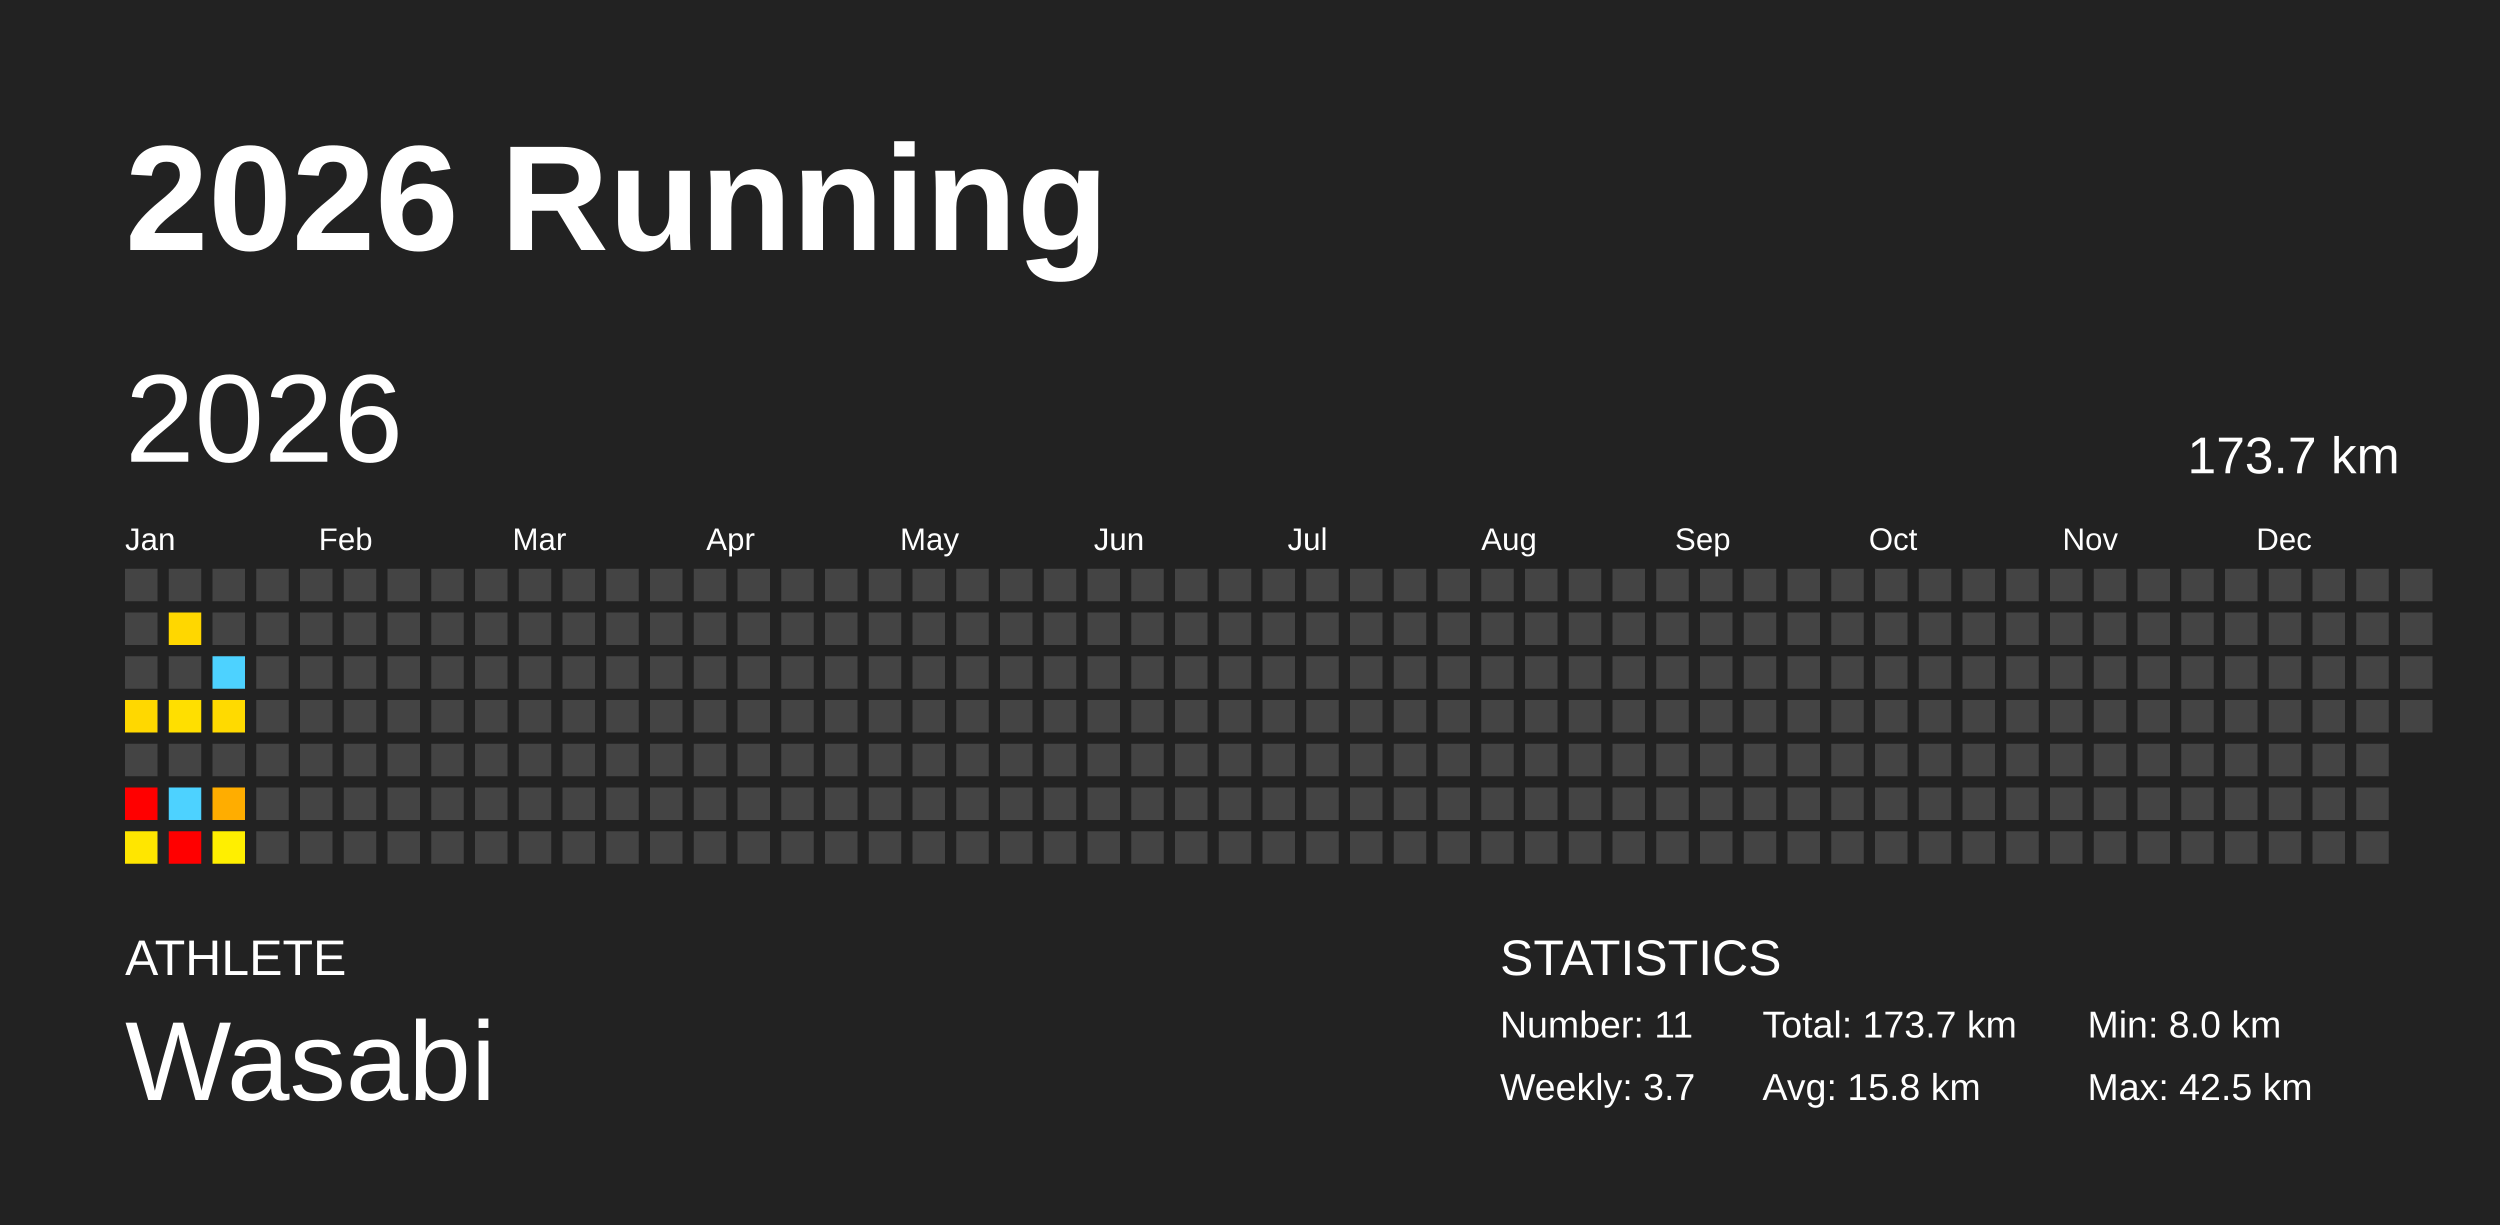
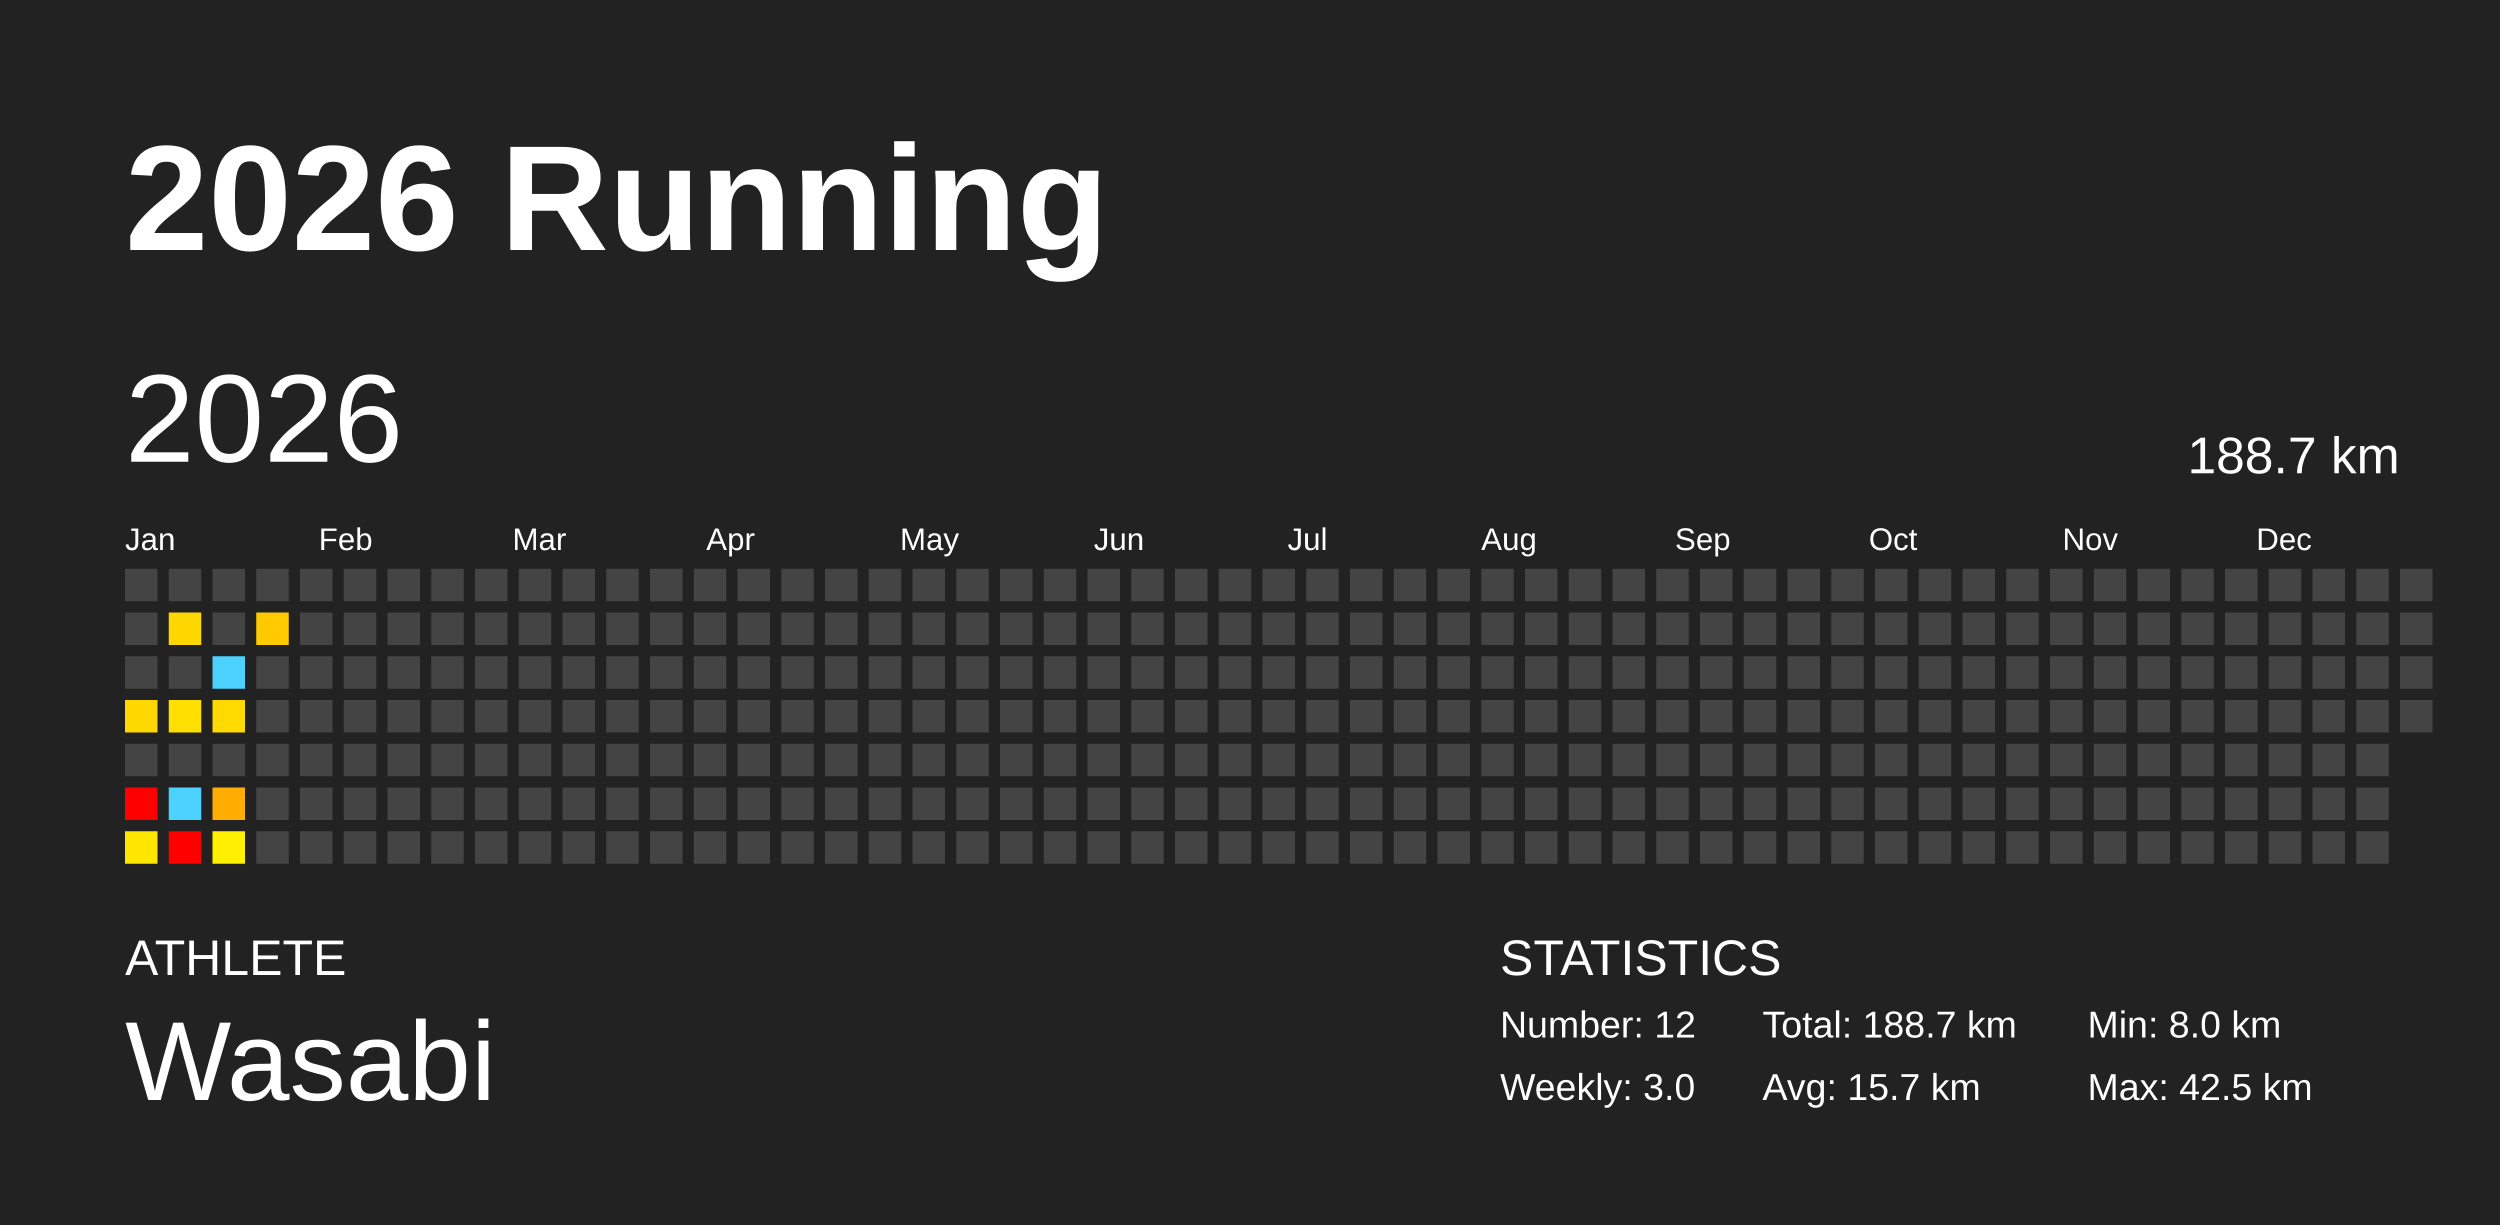
<svg xmlns="http://www.w3.org/2000/svg" baseProfile="full" height="98mm" version="1.1" viewBox="0,0,200,98" width="200mm">
  <defs />
  <rect fill="#222222" height="98" width="200" x="0" y="0" />
  <text fill="#FFFFFF" style="font-size:12px; font-family:Arial; font-weight:bold;" x="10" y="20">2026 Running</text>
  <text fill="#FFFFFF" style="font-size:4px; font-family:Arial" x="10" y="78">ATHLETE</text>
  <text fill="#FFFFFF" style="font-size:9px; font-family:Arial" x="10" y="88">Wasabi</text>
  <text fill="#FFFFFF" style="font-size:4px; font-family:Arial" x="120" y="78">STATISTICS</text>
-   <text fill="#FFFFFF" style="font-size:3px; font-family:Arial" x="120" y="83">Number: 11</text>
-   <text fill="#FFFFFF" style="font-size:3px; font-family:Arial" x="120" y="88">Weekly: 3.7</text>
-   <text fill="#FFFFFF" style="font-size:3px; font-family:Arial" x="141" y="83">Total: 173.7 km</text>
-   <text fill="#FFFFFF" style="font-size:3px; font-family:Arial" x="141" y="88">Avg: 15.8 km</text>
+   <text fill="#FFFFFF" style="font-size:3px; font-family:Arial" x="120" y="83">Number: 12</text>
+   <text fill="#FFFFFF" style="font-size:3px; font-family:Arial" x="120" y="88">Weekly: 3.0</text>
+   <text fill="#FFFFFF" style="font-size:3px; font-family:Arial" x="141" y="83">Total: 188.7 km</text>
+   <text fill="#FFFFFF" style="font-size:3px; font-family:Arial" x="141" y="88">Avg: 15.7 km</text>
  <text fill="#FFFFFF" style="font-size:3px; font-family:Arial" x="167" y="83">Min: 8.0 km</text>
  <text fill="#FFFFFF" style="font-size:3px; font-family:Arial" x="167" y="88">Max: 42.5 km</text>
  <text dominant-baseline="hanging" fill="#FFFFFF" style="font-size:10.0px; font-family:Arial;" x="10" y="30">2026</text>
-   <text dominant-baseline="hanging" fill="#FFFFFF" style="font-size:4.125px; font-family:Arial;" x="175" y="35">173.7 km</text>
+   <text dominant-baseline="hanging" fill="#FFFFFF" style="font-size:4.125px; font-family:Arial;" x="175" y="35">188.7 km</text>
  <text fill="#FFFFFF" style="font-size:2.5px; font-family:Arial" x="10.0" y="44">Jan</text>
  <text fill="#FFFFFF" style="font-size:2.5px; font-family:Arial" x="25.5" y="44">Feb</text>
  <text fill="#FFFFFF" style="font-size:2.5px; font-family:Arial" x="41.0" y="44">Mar</text>
  <text fill="#FFFFFF" style="font-size:2.5px; font-family:Arial" x="56.5" y="44">Apr</text>
  <text fill="#FFFFFF" style="font-size:2.5px; font-family:Arial" x="72.0" y="44">May</text>
  <text fill="#FFFFFF" style="font-size:2.5px; font-family:Arial" x="87.5" y="44">Jun</text>
  <text fill="#FFFFFF" style="font-size:2.5px; font-family:Arial" x="103.0" y="44">Jul</text>
  <text fill="#FFFFFF" style="font-size:2.5px; font-family:Arial" x="118.5" y="44">Aug</text>
  <text fill="#FFFFFF" style="font-size:2.5px; font-family:Arial" x="134.0" y="44">Sep</text>
  <text fill="#FFFFFF" style="font-size:2.5px; font-family:Arial" x="149.5" y="44">Oct</text>
  <text fill="#FFFFFF" style="font-size:2.5px; font-family:Arial" x="165.0" y="44">Nov</text>
  <text fill="#FFFFFF" style="font-size:2.5px; font-family:Arial" x="180.5" y="44">Dec</text>
  <rect fill="#444444" height="2.6" width="2.6" x="10.0" y="45.5" />
  <rect fill="#444444" height="2.6" width="2.6" x="10.0" y="49.0" />
  <rect fill="#444444" height="2.6" width="2.6" x="10.0" y="52.5" />
  <rect fill="#ffd800" height="2.6" width="2.6" x="10.0" y="56.0" />
  <rect fill="#444444" height="2.6" width="2.6" x="10.0" y="59.5" />
  <rect fill="red" height="2.6" width="2.6" x="10.0" y="63.0" />
  <rect fill="#ffe600" height="2.6" width="2.6" x="10.0" y="66.5" />
  <rect fill="#444444" height="2.6" width="2.6" x="13.5" y="45.5" />
  <rect fill="#ffd700" height="2.6" width="2.6" x="13.5" y="49.0" />
  <rect fill="#444444" height="2.6" width="2.6" x="13.5" y="52.5" />
  <rect fill="#ffdf00" height="2.6" width="2.6" x="13.5" y="56.0" />
  <rect fill="#444444" height="2.6" width="2.6" x="13.5" y="59.5" />
  <rect fill="#4dd2ff" height="2.6" width="2.6" x="13.5" y="63.0" />
  <rect fill="red" height="2.6" width="2.6" x="13.5" y="66.5" />
  <rect fill="#444444" height="2.6" width="2.6" x="17.0" y="45.5" />
  <rect fill="#444444" height="2.6" width="2.6" x="17.0" y="49.0" />
  <rect fill="#4dd2ff" height="2.6" width="2.6" x="17.0" y="52.5" />
  <rect fill="#ffda00" height="2.6" width="2.6" x="17.0" y="56.0" />
  <rect fill="#444444" height="2.6" width="2.6" x="17.0" y="59.5" />
  <rect fill="#ffad00" height="2.6" width="2.6" x="17.0" y="63.0" />
  <rect fill="#ffef00" height="2.6" width="2.6" x="17.0" y="66.5" />
  <rect fill="#444444" height="2.6" width="2.6" x="20.5" y="45.5" />
-   <rect fill="#444444" height="2.6" width="2.6" x="20.5" y="49.0" />
+   <rect fill="#ffcb00" height="2.6" width="2.6" x="20.5" y="49.0" />
  <rect fill="#444444" height="2.6" width="2.6" x="20.5" y="52.5" />
  <rect fill="#444444" height="2.6" width="2.6" x="20.5" y="56.0" />
  <rect fill="#444444" height="2.6" width="2.6" x="20.5" y="59.5" />
  <rect fill="#444444" height="2.6" width="2.6" x="20.5" y="63.0" />
  <rect fill="#444444" height="2.6" width="2.6" x="20.5" y="66.5" />
  <rect fill="#444444" height="2.6" width="2.6" x="24.0" y="45.5" />
  <rect fill="#444444" height="2.6" width="2.6" x="24.0" y="49.0" />
  <rect fill="#444444" height="2.6" width="2.6" x="24.0" y="52.5" />
  <rect fill="#444444" height="2.6" width="2.6" x="24.0" y="56.0" />
  <rect fill="#444444" height="2.6" width="2.6" x="24.0" y="59.5" />
  <rect fill="#444444" height="2.6" width="2.6" x="24.0" y="63.0" />
  <rect fill="#444444" height="2.6" width="2.6" x="24.0" y="66.5" />
  <rect fill="#444444" height="2.6" width="2.6" x="27.5" y="45.5" />
  <rect fill="#444444" height="2.6" width="2.6" x="27.5" y="49.0" />
  <rect fill="#444444" height="2.6" width="2.6" x="27.5" y="52.5" />
  <rect fill="#444444" height="2.6" width="2.6" x="27.5" y="56.0" />
  <rect fill="#444444" height="2.6" width="2.6" x="27.5" y="59.5" />
  <rect fill="#444444" height="2.6" width="2.6" x="27.5" y="63.0" />
  <rect fill="#444444" height="2.6" width="2.6" x="27.5" y="66.5" />
  <rect fill="#444444" height="2.6" width="2.6" x="31.0" y="45.5" />
  <rect fill="#444444" height="2.6" width="2.6" x="31.0" y="49.0" />
  <rect fill="#444444" height="2.6" width="2.6" x="31.0" y="52.5" />
  <rect fill="#444444" height="2.6" width="2.6" x="31.0" y="56.0" />
  <rect fill="#444444" height="2.6" width="2.6" x="31.0" y="59.5" />
  <rect fill="#444444" height="2.6" width="2.6" x="31.0" y="63.0" />
  <rect fill="#444444" height="2.6" width="2.6" x="31.0" y="66.5" />
  <rect fill="#444444" height="2.6" width="2.6" x="34.5" y="45.5" />
  <rect fill="#444444" height="2.6" width="2.6" x="34.5" y="49.0" />
  <rect fill="#444444" height="2.6" width="2.6" x="34.5" y="52.5" />
  <rect fill="#444444" height="2.6" width="2.6" x="34.5" y="56.0" />
  <rect fill="#444444" height="2.6" width="2.6" x="34.5" y="59.5" />
  <rect fill="#444444" height="2.6" width="2.6" x="34.5" y="63.0" />
  <rect fill="#444444" height="2.6" width="2.6" x="34.5" y="66.5" />
  <rect fill="#444444" height="2.6" width="2.6" x="38.0" y="45.5" />
  <rect fill="#444444" height="2.6" width="2.6" x="38.0" y="49.0" />
  <rect fill="#444444" height="2.6" width="2.6" x="38.0" y="52.5" />
  <rect fill="#444444" height="2.6" width="2.6" x="38.0" y="56.0" />
  <rect fill="#444444" height="2.6" width="2.6" x="38.0" y="59.5" />
  <rect fill="#444444" height="2.6" width="2.6" x="38.0" y="63.0" />
  <rect fill="#444444" height="2.6" width="2.6" x="38.0" y="66.5" />
  <rect fill="#444444" height="2.6" width="2.6" x="41.5" y="45.5" />
  <rect fill="#444444" height="2.6" width="2.6" x="41.5" y="49.0" />
  <rect fill="#444444" height="2.6" width="2.6" x="41.5" y="52.5" />
  <rect fill="#444444" height="2.6" width="2.6" x="41.5" y="56.0" />
  <rect fill="#444444" height="2.6" width="2.6" x="41.5" y="59.5" />
  <rect fill="#444444" height="2.6" width="2.6" x="41.5" y="63.0" />
  <rect fill="#444444" height="2.6" width="2.6" x="41.5" y="66.5" />
  <rect fill="#444444" height="2.6" width="2.6" x="45.0" y="45.5" />
  <rect fill="#444444" height="2.6" width="2.6" x="45.0" y="49.0" />
  <rect fill="#444444" height="2.6" width="2.6" x="45.0" y="52.5" />
  <rect fill="#444444" height="2.6" width="2.6" x="45.0" y="56.0" />
  <rect fill="#444444" height="2.6" width="2.6" x="45.0" y="59.5" />
  <rect fill="#444444" height="2.6" width="2.6" x="45.0" y="63.0" />
  <rect fill="#444444" height="2.6" width="2.6" x="45.0" y="66.5" />
  <rect fill="#444444" height="2.6" width="2.6" x="48.5" y="45.5" />
  <rect fill="#444444" height="2.6" width="2.6" x="48.5" y="49.0" />
  <rect fill="#444444" height="2.6" width="2.6" x="48.5" y="52.5" />
  <rect fill="#444444" height="2.6" width="2.6" x="48.5" y="56.0" />
  <rect fill="#444444" height="2.6" width="2.6" x="48.5" y="59.5" />
  <rect fill="#444444" height="2.6" width="2.6" x="48.5" y="63.0" />
  <rect fill="#444444" height="2.6" width="2.6" x="48.5" y="66.5" />
  <rect fill="#444444" height="2.6" width="2.6" x="52.0" y="45.5" />
  <rect fill="#444444" height="2.6" width="2.6" x="52.0" y="49.0" />
  <rect fill="#444444" height="2.6" width="2.6" x="52.0" y="52.5" />
  <rect fill="#444444" height="2.6" width="2.6" x="52.0" y="56.0" />
  <rect fill="#444444" height="2.6" width="2.6" x="52.0" y="59.5" />
  <rect fill="#444444" height="2.6" width="2.6" x="52.0" y="63.0" />
  <rect fill="#444444" height="2.6" width="2.6" x="52.0" y="66.5" />
  <rect fill="#444444" height="2.6" width="2.6" x="55.5" y="45.5" />
  <rect fill="#444444" height="2.6" width="2.6" x="55.5" y="49.0" />
  <rect fill="#444444" height="2.6" width="2.6" x="55.5" y="52.5" />
  <rect fill="#444444" height="2.6" width="2.6" x="55.5" y="56.0" />
  <rect fill="#444444" height="2.6" width="2.6" x="55.5" y="59.5" />
  <rect fill="#444444" height="2.6" width="2.6" x="55.5" y="63.0" />
  <rect fill="#444444" height="2.6" width="2.6" x="55.5" y="66.5" />
  <rect fill="#444444" height="2.6" width="2.6" x="59.0" y="45.5" />
  <rect fill="#444444" height="2.6" width="2.6" x="59.0" y="49.0" />
  <rect fill="#444444" height="2.6" width="2.6" x="59.0" y="52.5" />
  <rect fill="#444444" height="2.6" width="2.6" x="59.0" y="56.0" />
  <rect fill="#444444" height="2.6" width="2.6" x="59.0" y="59.5" />
  <rect fill="#444444" height="2.6" width="2.6" x="59.0" y="63.0" />
  <rect fill="#444444" height="2.6" width="2.6" x="59.0" y="66.5" />
  <rect fill="#444444" height="2.6" width="2.6" x="62.5" y="45.5" />
  <rect fill="#444444" height="2.6" width="2.6" x="62.5" y="49.0" />
  <rect fill="#444444" height="2.6" width="2.6" x="62.5" y="52.5" />
  <rect fill="#444444" height="2.6" width="2.6" x="62.5" y="56.0" />
  <rect fill="#444444" height="2.6" width="2.6" x="62.5" y="59.5" />
  <rect fill="#444444" height="2.6" width="2.6" x="62.5" y="63.0" />
  <rect fill="#444444" height="2.6" width="2.6" x="62.5" y="66.5" />
  <rect fill="#444444" height="2.6" width="2.6" x="66.0" y="45.5" />
  <rect fill="#444444" height="2.6" width="2.6" x="66.0" y="49.0" />
  <rect fill="#444444" height="2.6" width="2.6" x="66.0" y="52.5" />
  <rect fill="#444444" height="2.6" width="2.6" x="66.0" y="56.0" />
  <rect fill="#444444" height="2.6" width="2.6" x="66.0" y="59.5" />
  <rect fill="#444444" height="2.6" width="2.6" x="66.0" y="63.0" />
  <rect fill="#444444" height="2.6" width="2.6" x="66.0" y="66.5" />
  <rect fill="#444444" height="2.6" width="2.6" x="69.5" y="45.5" />
  <rect fill="#444444" height="2.6" width="2.6" x="69.5" y="49.0" />
  <rect fill="#444444" height="2.6" width="2.6" x="69.5" y="52.5" />
  <rect fill="#444444" height="2.6" width="2.6" x="69.5" y="56.0" />
  <rect fill="#444444" height="2.6" width="2.6" x="69.5" y="59.5" />
  <rect fill="#444444" height="2.6" width="2.6" x="69.5" y="63.0" />
  <rect fill="#444444" height="2.6" width="2.6" x="69.5" y="66.5" />
  <rect fill="#444444" height="2.6" width="2.6" x="73.0" y="45.5" />
  <rect fill="#444444" height="2.6" width="2.6" x="73.0" y="49.0" />
  <rect fill="#444444" height="2.6" width="2.6" x="73.0" y="52.5" />
  <rect fill="#444444" height="2.6" width="2.6" x="73.0" y="56.0" />
  <rect fill="#444444" height="2.6" width="2.6" x="73.0" y="59.5" />
  <rect fill="#444444" height="2.6" width="2.6" x="73.0" y="63.0" />
  <rect fill="#444444" height="2.6" width="2.6" x="73.0" y="66.5" />
  <rect fill="#444444" height="2.6" width="2.6" x="76.5" y="45.5" />
  <rect fill="#444444" height="2.6" width="2.6" x="76.5" y="49.0" />
  <rect fill="#444444" height="2.6" width="2.6" x="76.5" y="52.5" />
  <rect fill="#444444" height="2.6" width="2.6" x="76.5" y="56.0" />
  <rect fill="#444444" height="2.6" width="2.6" x="76.5" y="59.5" />
  <rect fill="#444444" height="2.6" width="2.6" x="76.5" y="63.0" />
  <rect fill="#444444" height="2.6" width="2.6" x="76.5" y="66.5" />
  <rect fill="#444444" height="2.6" width="2.6" x="80.0" y="45.5" />
  <rect fill="#444444" height="2.6" width="2.6" x="80.0" y="49.0" />
  <rect fill="#444444" height="2.6" width="2.6" x="80.0" y="52.5" />
  <rect fill="#444444" height="2.6" width="2.6" x="80.0" y="56.0" />
  <rect fill="#444444" height="2.6" width="2.6" x="80.0" y="59.5" />
  <rect fill="#444444" height="2.6" width="2.6" x="80.0" y="63.0" />
  <rect fill="#444444" height="2.6" width="2.6" x="80.0" y="66.5" />
  <rect fill="#444444" height="2.6" width="2.6" x="83.5" y="45.5" />
  <rect fill="#444444" height="2.6" width="2.6" x="83.5" y="49.0" />
  <rect fill="#444444" height="2.6" width="2.6" x="83.5" y="52.5" />
  <rect fill="#444444" height="2.6" width="2.6" x="83.5" y="56.0" />
  <rect fill="#444444" height="2.6" width="2.6" x="83.5" y="59.5" />
  <rect fill="#444444" height="2.6" width="2.6" x="83.5" y="63.0" />
  <rect fill="#444444" height="2.6" width="2.6" x="83.5" y="66.5" />
  <rect fill="#444444" height="2.6" width="2.6" x="87.0" y="45.5" />
  <rect fill="#444444" height="2.6" width="2.6" x="87.0" y="49.0" />
  <rect fill="#444444" height="2.6" width="2.6" x="87.0" y="52.5" />
  <rect fill="#444444" height="2.6" width="2.6" x="87.0" y="56.0" />
  <rect fill="#444444" height="2.6" width="2.6" x="87.0" y="59.5" />
  <rect fill="#444444" height="2.6" width="2.6" x="87.0" y="63.0" />
  <rect fill="#444444" height="2.6" width="2.6" x="87.0" y="66.5" />
  <rect fill="#444444" height="2.6" width="2.6" x="90.5" y="45.5" />
  <rect fill="#444444" height="2.6" width="2.6" x="90.5" y="49.0" />
  <rect fill="#444444" height="2.6" width="2.6" x="90.5" y="52.5" />
  <rect fill="#444444" height="2.6" width="2.6" x="90.5" y="56.0" />
  <rect fill="#444444" height="2.6" width="2.6" x="90.5" y="59.5" />
  <rect fill="#444444" height="2.6" width="2.6" x="90.5" y="63.0" />
  <rect fill="#444444" height="2.6" width="2.6" x="90.5" y="66.5" />
  <rect fill="#444444" height="2.6" width="2.6" x="94.0" y="45.5" />
  <rect fill="#444444" height="2.6" width="2.6" x="94.0" y="49.0" />
  <rect fill="#444444" height="2.6" width="2.6" x="94.0" y="52.5" />
  <rect fill="#444444" height="2.6" width="2.6" x="94.0" y="56.0" />
  <rect fill="#444444" height="2.6" width="2.6" x="94.0" y="59.5" />
  <rect fill="#444444" height="2.6" width="2.6" x="94.0" y="63.0" />
  <rect fill="#444444" height="2.6" width="2.6" x="94.0" y="66.5" />
  <rect fill="#444444" height="2.6" width="2.6" x="97.5" y="45.5" />
  <rect fill="#444444" height="2.6" width="2.6" x="97.5" y="49.0" />
  <rect fill="#444444" height="2.6" width="2.6" x="97.5" y="52.5" />
  <rect fill="#444444" height="2.6" width="2.6" x="97.5" y="56.0" />
  <rect fill="#444444" height="2.6" width="2.6" x="97.5" y="59.5" />
  <rect fill="#444444" height="2.6" width="2.6" x="97.5" y="63.0" />
  <rect fill="#444444" height="2.6" width="2.6" x="97.5" y="66.5" />
  <rect fill="#444444" height="2.6" width="2.6" x="101.0" y="45.5" />
  <rect fill="#444444" height="2.6" width="2.6" x="101.0" y="49.0" />
  <rect fill="#444444" height="2.6" width="2.6" x="101.0" y="52.5" />
  <rect fill="#444444" height="2.6" width="2.6" x="101.0" y="56.0" />
  <rect fill="#444444" height="2.6" width="2.6" x="101.0" y="59.5" />
  <rect fill="#444444" height="2.6" width="2.6" x="101.0" y="63.0" />
  <rect fill="#444444" height="2.6" width="2.6" x="101.0" y="66.5" />
  <rect fill="#444444" height="2.6" width="2.6" x="104.5" y="45.5" />
  <rect fill="#444444" height="2.6" width="2.6" x="104.5" y="49.0" />
  <rect fill="#444444" height="2.6" width="2.6" x="104.5" y="52.5" />
  <rect fill="#444444" height="2.6" width="2.6" x="104.5" y="56.0" />
  <rect fill="#444444" height="2.6" width="2.6" x="104.5" y="59.5" />
  <rect fill="#444444" height="2.6" width="2.6" x="104.5" y="63.0" />
  <rect fill="#444444" height="2.6" width="2.6" x="104.5" y="66.5" />
  <rect fill="#444444" height="2.6" width="2.6" x="108.0" y="45.5" />
  <rect fill="#444444" height="2.6" width="2.6" x="108.0" y="49.0" />
  <rect fill="#444444" height="2.6" width="2.6" x="108.0" y="52.5" />
  <rect fill="#444444" height="2.6" width="2.6" x="108.0" y="56.0" />
  <rect fill="#444444" height="2.6" width="2.6" x="108.0" y="59.5" />
  <rect fill="#444444" height="2.6" width="2.6" x="108.0" y="63.0" />
  <rect fill="#444444" height="2.6" width="2.6" x="108.0" y="66.5" />
  <rect fill="#444444" height="2.6" width="2.6" x="111.5" y="45.5" />
  <rect fill="#444444" height="2.6" width="2.6" x="111.5" y="49.0" />
  <rect fill="#444444" height="2.6" width="2.6" x="111.5" y="52.5" />
  <rect fill="#444444" height="2.6" width="2.6" x="111.5" y="56.0" />
  <rect fill="#444444" height="2.6" width="2.6" x="111.5" y="59.5" />
  <rect fill="#444444" height="2.6" width="2.6" x="111.5" y="63.0" />
  <rect fill="#444444" height="2.6" width="2.6" x="111.5" y="66.5" />
  <rect fill="#444444" height="2.6" width="2.6" x="115.0" y="45.5" />
  <rect fill="#444444" height="2.6" width="2.6" x="115.0" y="49.0" />
  <rect fill="#444444" height="2.6" width="2.6" x="115.0" y="52.5" />
  <rect fill="#444444" height="2.6" width="2.6" x="115.0" y="56.0" />
  <rect fill="#444444" height="2.6" width="2.6" x="115.0" y="59.5" />
  <rect fill="#444444" height="2.6" width="2.6" x="115.0" y="63.0" />
  <rect fill="#444444" height="2.6" width="2.6" x="115.0" y="66.5" />
  <rect fill="#444444" height="2.6" width="2.6" x="118.5" y="45.5" />
  <rect fill="#444444" height="2.6" width="2.6" x="118.5" y="49.0" />
  <rect fill="#444444" height="2.6" width="2.6" x="118.5" y="52.5" />
  <rect fill="#444444" height="2.6" width="2.6" x="118.5" y="56.0" />
  <rect fill="#444444" height="2.6" width="2.6" x="118.5" y="59.5" />
  <rect fill="#444444" height="2.6" width="2.6" x="118.5" y="63.0" />
  <rect fill="#444444" height="2.6" width="2.6" x="118.5" y="66.5" />
  <rect fill="#444444" height="2.6" width="2.6" x="122.0" y="45.5" />
  <rect fill="#444444" height="2.6" width="2.6" x="122.0" y="49.0" />
  <rect fill="#444444" height="2.6" width="2.6" x="122.0" y="52.5" />
  <rect fill="#444444" height="2.6" width="2.6" x="122.0" y="56.0" />
  <rect fill="#444444" height="2.6" width="2.6" x="122.0" y="59.5" />
  <rect fill="#444444" height="2.6" width="2.6" x="122.0" y="63.0" />
  <rect fill="#444444" height="2.6" width="2.6" x="122.0" y="66.5" />
  <rect fill="#444444" height="2.6" width="2.6" x="125.5" y="45.5" />
  <rect fill="#444444" height="2.6" width="2.6" x="125.5" y="49.0" />
  <rect fill="#444444" height="2.6" width="2.6" x="125.5" y="52.5" />
  <rect fill="#444444" height="2.6" width="2.6" x="125.5" y="56.0" />
  <rect fill="#444444" height="2.6" width="2.6" x="125.5" y="59.5" />
  <rect fill="#444444" height="2.6" width="2.6" x="125.5" y="63.0" />
  <rect fill="#444444" height="2.6" width="2.6" x="125.5" y="66.5" />
  <rect fill="#444444" height="2.6" width="2.6" x="129.0" y="45.5" />
  <rect fill="#444444" height="2.6" width="2.6" x="129.0" y="49.0" />
  <rect fill="#444444" height="2.6" width="2.6" x="129.0" y="52.5" />
  <rect fill="#444444" height="2.6" width="2.6" x="129.0" y="56.0" />
  <rect fill="#444444" height="2.6" width="2.6" x="129.0" y="59.5" />
  <rect fill="#444444" height="2.6" width="2.6" x="129.0" y="63.0" />
  <rect fill="#444444" height="2.6" width="2.6" x="129.0" y="66.5" />
  <rect fill="#444444" height="2.6" width="2.6" x="132.5" y="45.5" />
  <rect fill="#444444" height="2.6" width="2.6" x="132.5" y="49.0" />
  <rect fill="#444444" height="2.6" width="2.6" x="132.5" y="52.5" />
  <rect fill="#444444" height="2.6" width="2.6" x="132.5" y="56.0" />
  <rect fill="#444444" height="2.6" width="2.6" x="132.5" y="59.5" />
  <rect fill="#444444" height="2.6" width="2.6" x="132.5" y="63.0" />
  <rect fill="#444444" height="2.6" width="2.6" x="132.5" y="66.5" />
  <rect fill="#444444" height="2.6" width="2.6" x="136.0" y="45.5" />
  <rect fill="#444444" height="2.6" width="2.6" x="136.0" y="49.0" />
  <rect fill="#444444" height="2.6" width="2.6" x="136.0" y="52.5" />
  <rect fill="#444444" height="2.6" width="2.6" x="136.0" y="56.0" />
  <rect fill="#444444" height="2.6" width="2.6" x="136.0" y="59.5" />
  <rect fill="#444444" height="2.6" width="2.6" x="136.0" y="63.0" />
  <rect fill="#444444" height="2.6" width="2.6" x="136.0" y="66.5" />
  <rect fill="#444444" height="2.6" width="2.6" x="139.5" y="45.5" />
  <rect fill="#444444" height="2.6" width="2.6" x="139.5" y="49.0" />
  <rect fill="#444444" height="2.6" width="2.6" x="139.5" y="52.5" />
  <rect fill="#444444" height="2.6" width="2.6" x="139.5" y="56.0" />
  <rect fill="#444444" height="2.6" width="2.6" x="139.5" y="59.5" />
  <rect fill="#444444" height="2.6" width="2.6" x="139.5" y="63.0" />
  <rect fill="#444444" height="2.6" width="2.6" x="139.5" y="66.5" />
  <rect fill="#444444" height="2.6" width="2.6" x="143.0" y="45.5" />
  <rect fill="#444444" height="2.6" width="2.6" x="143.0" y="49.0" />
  <rect fill="#444444" height="2.6" width="2.6" x="143.0" y="52.5" />
  <rect fill="#444444" height="2.6" width="2.6" x="143.0" y="56.0" />
  <rect fill="#444444" height="2.6" width="2.6" x="143.0" y="59.5" />
  <rect fill="#444444" height="2.6" width="2.6" x="143.0" y="63.0" />
  <rect fill="#444444" height="2.6" width="2.6" x="143.0" y="66.5" />
  <rect fill="#444444" height="2.6" width="2.6" x="146.5" y="45.5" />
  <rect fill="#444444" height="2.6" width="2.6" x="146.5" y="49.0" />
  <rect fill="#444444" height="2.6" width="2.6" x="146.5" y="52.5" />
  <rect fill="#444444" height="2.6" width="2.6" x="146.5" y="56.0" />
  <rect fill="#444444" height="2.6" width="2.6" x="146.5" y="59.5" />
  <rect fill="#444444" height="2.6" width="2.6" x="146.5" y="63.0" />
  <rect fill="#444444" height="2.6" width="2.6" x="146.5" y="66.5" />
  <rect fill="#444444" height="2.6" width="2.6" x="150.0" y="45.5" />
  <rect fill="#444444" height="2.6" width="2.6" x="150.0" y="49.0" />
  <rect fill="#444444" height="2.6" width="2.6" x="150.0" y="52.5" />
  <rect fill="#444444" height="2.6" width="2.6" x="150.0" y="56.0" />
  <rect fill="#444444" height="2.6" width="2.6" x="150.0" y="59.5" />
  <rect fill="#444444" height="2.6" width="2.6" x="150.0" y="63.0" />
  <rect fill="#444444" height="2.6" width="2.6" x="150.0" y="66.5" />
  <rect fill="#444444" height="2.6" width="2.6" x="153.5" y="45.5" />
  <rect fill="#444444" height="2.6" width="2.6" x="153.5" y="49.0" />
  <rect fill="#444444" height="2.6" width="2.6" x="153.5" y="52.5" />
  <rect fill="#444444" height="2.6" width="2.6" x="153.5" y="56.0" />
  <rect fill="#444444" height="2.6" width="2.6" x="153.5" y="59.5" />
  <rect fill="#444444" height="2.6" width="2.6" x="153.5" y="63.0" />
  <rect fill="#444444" height="2.6" width="2.6" x="153.5" y="66.5" />
  <rect fill="#444444" height="2.6" width="2.6" x="157.0" y="45.5" />
  <rect fill="#444444" height="2.6" width="2.6" x="157.0" y="49.0" />
  <rect fill="#444444" height="2.6" width="2.6" x="157.0" y="52.5" />
  <rect fill="#444444" height="2.6" width="2.6" x="157.0" y="56.0" />
  <rect fill="#444444" height="2.6" width="2.6" x="157.0" y="59.5" />
  <rect fill="#444444" height="2.6" width="2.6" x="157.0" y="63.0" />
  <rect fill="#444444" height="2.6" width="2.6" x="157.0" y="66.5" />
  <rect fill="#444444" height="2.6" width="2.6" x="160.5" y="45.5" />
  <rect fill="#444444" height="2.6" width="2.6" x="160.5" y="49.0" />
  <rect fill="#444444" height="2.6" width="2.6" x="160.5" y="52.5" />
  <rect fill="#444444" height="2.6" width="2.6" x="160.5" y="56.0" />
  <rect fill="#444444" height="2.6" width="2.6" x="160.5" y="59.5" />
  <rect fill="#444444" height="2.6" width="2.6" x="160.5" y="63.0" />
  <rect fill="#444444" height="2.6" width="2.6" x="160.5" y="66.5" />
  <rect fill="#444444" height="2.6" width="2.6" x="164.0" y="45.5" />
  <rect fill="#444444" height="2.6" width="2.6" x="164.0" y="49.0" />
  <rect fill="#444444" height="2.6" width="2.6" x="164.0" y="52.5" />
  <rect fill="#444444" height="2.6" width="2.6" x="164.0" y="56.0" />
  <rect fill="#444444" height="2.6" width="2.6" x="164.0" y="59.5" />
  <rect fill="#444444" height="2.6" width="2.6" x="164.0" y="63.0" />
  <rect fill="#444444" height="2.6" width="2.6" x="164.0" y="66.5" />
  <rect fill="#444444" height="2.6" width="2.6" x="167.5" y="45.5" />
  <rect fill="#444444" height="2.6" width="2.6" x="167.5" y="49.0" />
  <rect fill="#444444" height="2.6" width="2.6" x="167.5" y="52.5" />
  <rect fill="#444444" height="2.6" width="2.6" x="167.5" y="56.0" />
  <rect fill="#444444" height="2.6" width="2.6" x="167.5" y="59.5" />
  <rect fill="#444444" height="2.6" width="2.6" x="167.5" y="63.0" />
  <rect fill="#444444" height="2.6" width="2.6" x="167.5" y="66.5" />
  <rect fill="#444444" height="2.6" width="2.6" x="171.0" y="45.5" />
  <rect fill="#444444" height="2.6" width="2.6" x="171.0" y="49.0" />
  <rect fill="#444444" height="2.6" width="2.6" x="171.0" y="52.5" />
  <rect fill="#444444" height="2.6" width="2.6" x="171.0" y="56.0" />
  <rect fill="#444444" height="2.6" width="2.6" x="171.0" y="59.5" />
  <rect fill="#444444" height="2.6" width="2.6" x="171.0" y="63.0" />
  <rect fill="#444444" height="2.6" width="2.6" x="171.0" y="66.5" />
  <rect fill="#444444" height="2.6" width="2.6" x="174.5" y="45.5" />
  <rect fill="#444444" height="2.6" width="2.6" x="174.5" y="49.0" />
  <rect fill="#444444" height="2.6" width="2.6" x="174.5" y="52.5" />
  <rect fill="#444444" height="2.6" width="2.6" x="174.5" y="56.0" />
  <rect fill="#444444" height="2.6" width="2.6" x="174.5" y="59.5" />
  <rect fill="#444444" height="2.6" width="2.6" x="174.5" y="63.0" />
  <rect fill="#444444" height="2.6" width="2.6" x="174.5" y="66.5" />
  <rect fill="#444444" height="2.6" width="2.6" x="178.0" y="45.5" />
  <rect fill="#444444" height="2.6" width="2.6" x="178.0" y="49.0" />
  <rect fill="#444444" height="2.6" width="2.6" x="178.0" y="52.5" />
  <rect fill="#444444" height="2.6" width="2.6" x="178.0" y="56.0" />
  <rect fill="#444444" height="2.6" width="2.6" x="178.0" y="59.5" />
  <rect fill="#444444" height="2.6" width="2.6" x="178.0" y="63.0" />
  <rect fill="#444444" height="2.6" width="2.6" x="178.0" y="66.5" />
  <rect fill="#444444" height="2.6" width="2.6" x="181.5" y="45.5" />
  <rect fill="#444444" height="2.6" width="2.6" x="181.5" y="49.0" />
  <rect fill="#444444" height="2.6" width="2.6" x="181.5" y="52.5" />
  <rect fill="#444444" height="2.6" width="2.6" x="181.5" y="56.0" />
  <rect fill="#444444" height="2.6" width="2.6" x="181.5" y="59.5" />
  <rect fill="#444444" height="2.6" width="2.6" x="181.5" y="63.0" />
  <rect fill="#444444" height="2.6" width="2.6" x="181.5" y="66.5" />
  <rect fill="#444444" height="2.6" width="2.6" x="185.0" y="45.5" />
  <rect fill="#444444" height="2.6" width="2.6" x="185.0" y="49.0" />
  <rect fill="#444444" height="2.6" width="2.6" x="185.0" y="52.5" />
  <rect fill="#444444" height="2.6" width="2.6" x="185.0" y="56.0" />
  <rect fill="#444444" height="2.6" width="2.6" x="185.0" y="59.5" />
  <rect fill="#444444" height="2.6" width="2.6" x="185.0" y="63.0" />
  <rect fill="#444444" height="2.6" width="2.6" x="185.0" y="66.5" />
  <rect fill="#444444" height="2.6" width="2.6" x="188.5" y="45.5" />
  <rect fill="#444444" height="2.6" width="2.6" x="188.5" y="49.0" />
  <rect fill="#444444" height="2.6" width="2.6" x="188.5" y="52.5" />
  <rect fill="#444444" height="2.6" width="2.6" x="188.5" y="56.0" />
  <rect fill="#444444" height="2.6" width="2.6" x="188.5" y="59.5" />
  <rect fill="#444444" height="2.6" width="2.6" x="188.5" y="63.0" />
  <rect fill="#444444" height="2.6" width="2.6" x="188.5" y="66.5" />
  <rect fill="#444444" height="2.6" width="2.6" x="192.0" y="45.5" />
  <rect fill="#444444" height="2.6" width="2.6" x="192.0" y="49.0" />
  <rect fill="#444444" height="2.6" width="2.6" x="192.0" y="52.5" />
  <rect fill="#444444" height="2.6" width="2.6" x="192.0" y="56.0" />
</svg>
